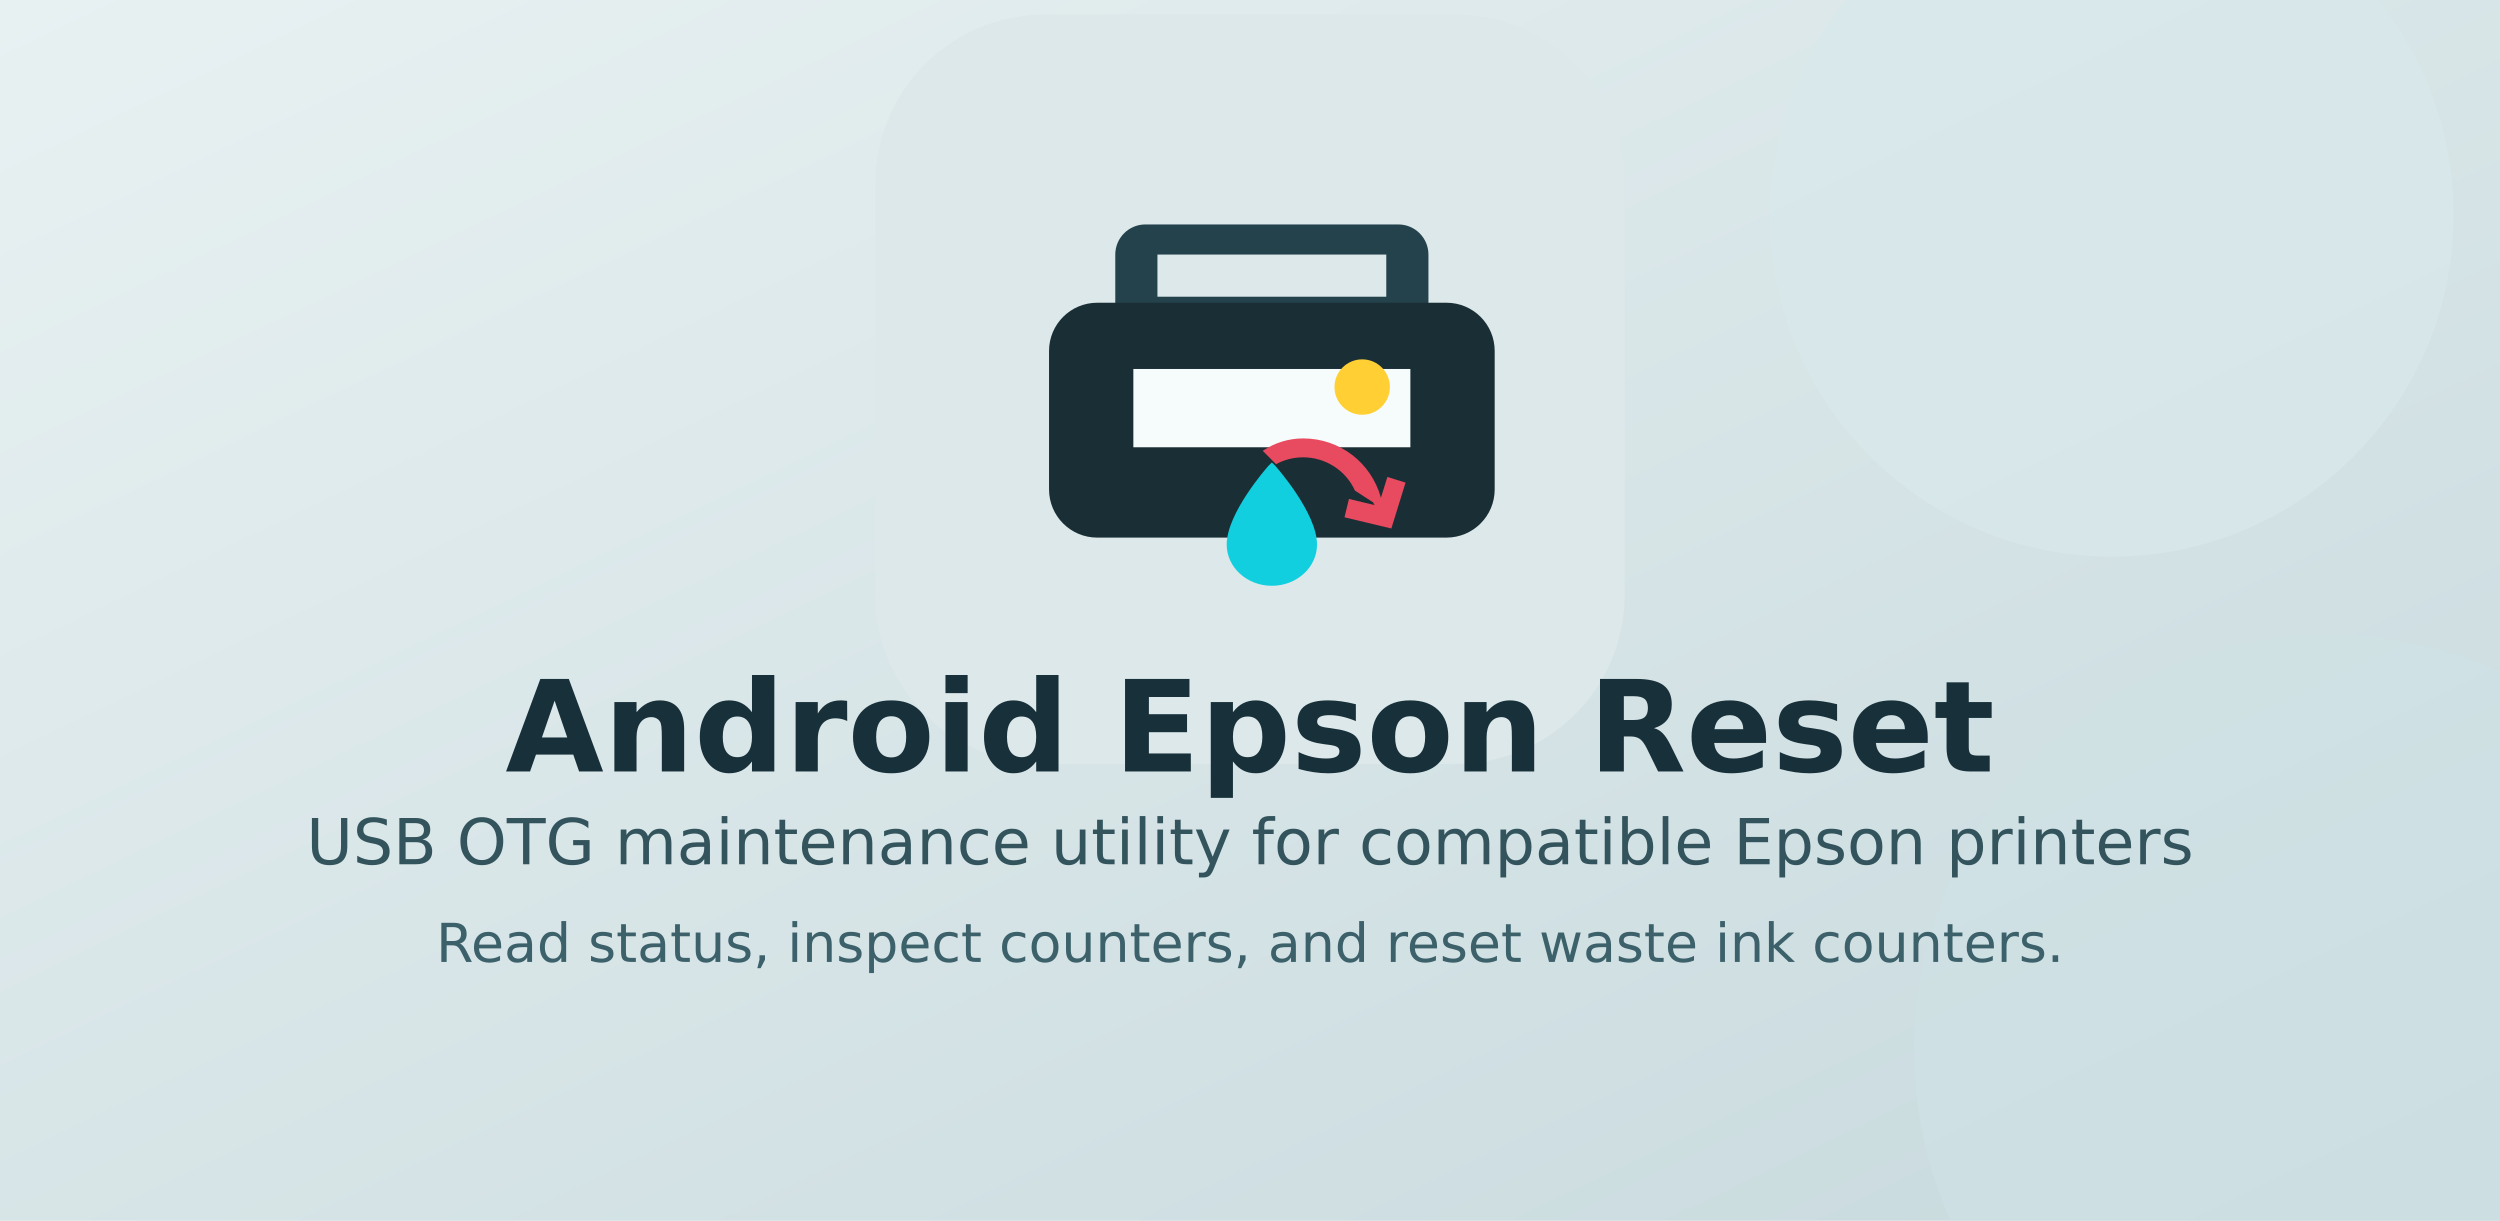
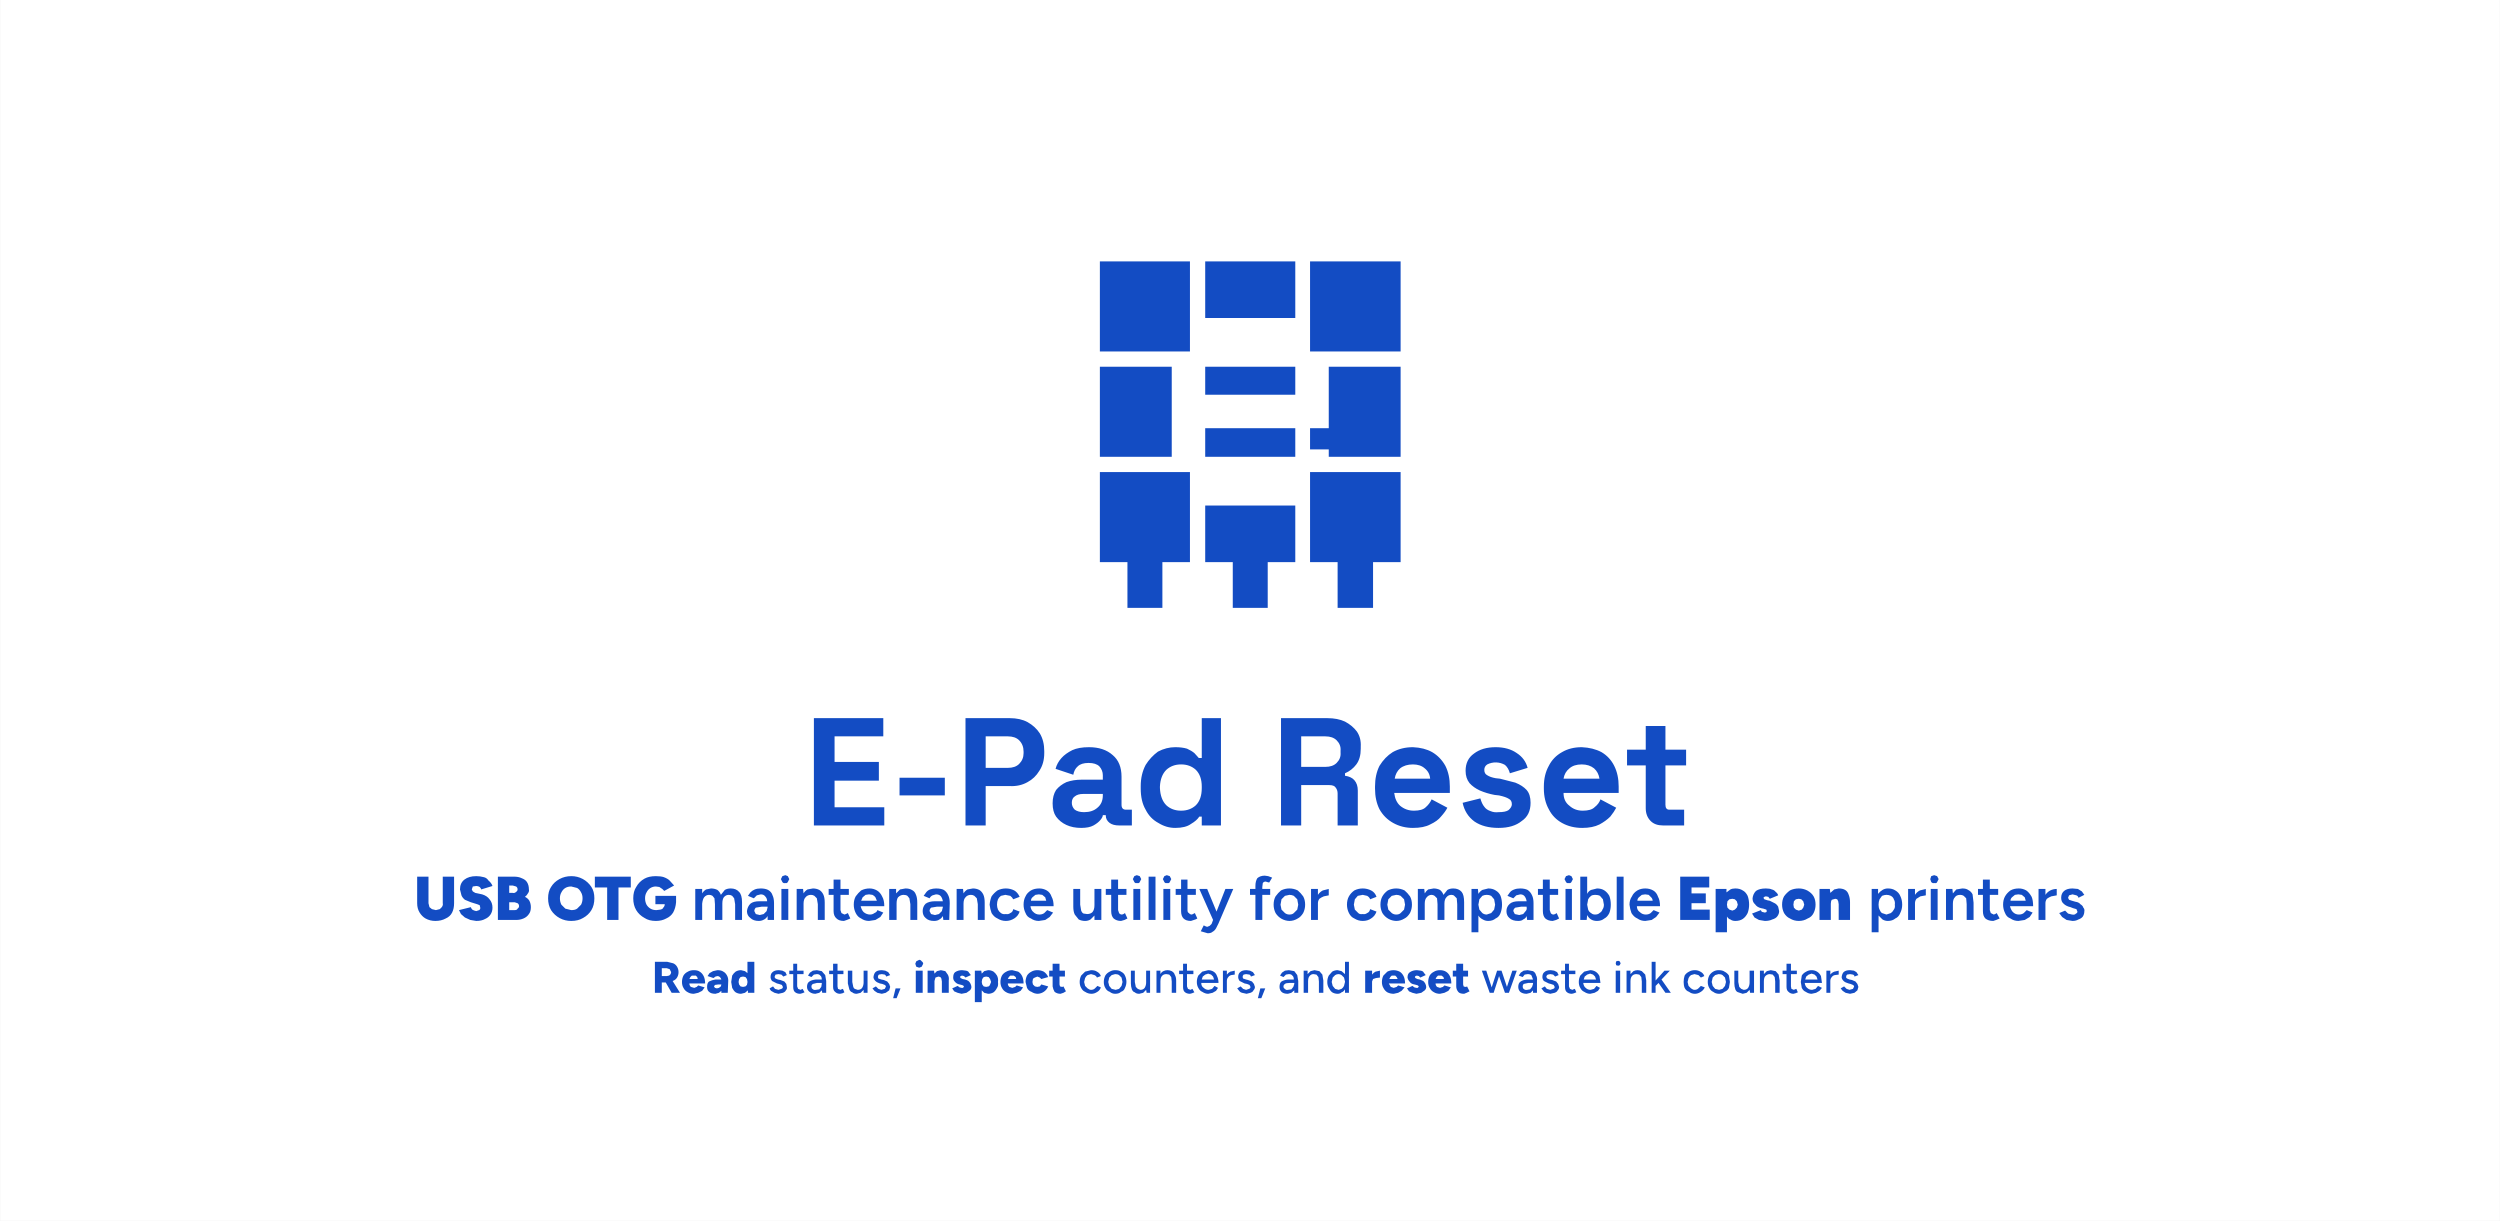
- <svg xmlns="http://www.w3.org/2000/svg" width="1024" height="500" viewBox="0 0 1024 500" version="1.1" id="svg43">
-   <defs id="defs7">
-     <linearGradient id="bg" x1="0" y1="0" x2="1" y2="1">
-       <stop offset="0%" stop-color="#E8F1F2" id="stop2" />
-       <stop offset="100%" stop-color="#C7D9DD" id="stop4" />
-     </linearGradient>
-   </defs>
-   <rect width="1024" height="500" fill="url(#bg)" id="rect9" />
-   <circle cx="865" cy="88" r="140" fill="#D8E8EB" opacity="0.75" id="circle11" />
-   <circle cx="954" cy="430" r="170" fill="#D0E2E6" opacity="0.55" id="circle13" />
-   <g id="g41" transform="matrix(1.827191,0,0,1.827191,-423.5216,-118.286)">
-     <rect x="428" y="68" width="168" height="168" rx="38" fill="#dce8ea" id="rect23" />
-     <g transform="matrix(1.35,0,0,1.35,444,84)" id="g39">
-       <path fill="#24424b" d="m 33,23 h 42 a 5,5 0 0 1 5,5 V 39 H 28 V 28 a 5,5 0 0 1 5,-5 z" id="path25" />
-       <path fill="#1a2e35" d="m 25,36 h 58 a 8,8 0 0 1 8,8 v 23 a 8,8 0 0 1 -8,8 H 25 A 8,8 0 0 1 17,67 V 44 a 8,8 0 0 1 8,-8 z" id="path27" />
-       <path fill="#f6fbfb" d="M 31,47 H 77 V 60 H 31 Z" id="path29" />
-       <path fill="#dce8ea" d="m 35,28 h 38 v 7 H 35 Z" id="path31" />
-       <circle cx="69" cy="50" r="4.6" fill="#ffcf33" id="circle33" />
-       <path fill="#12cfe0" d="m 54,83 c -4.15,0 -7.5,-3.07 -7.5,-6.85 0,-5.22 6.69,-12.8 6.98,-13.12 l 0.52,-0.5 0.52,0.5 c 0.29,0.32 6.98,7.9 6.98,13.12 0,3.78 -3.35,6.85 -7.5,6.85 z" id="path35" />
-       <path fill="#e84a5f" d="m 67.8,67.2 c -1.52,-3.37 -4.91,-5.53 -8.61,-5.53 -1.61,0 -3.14,0.4 -4.49,1.14 l -2.22,-2.22 c 1.97,-1.33 4.32,-2.06 6.71,-2.06 6.09,0 11.32,4.03 12.92,9.85 l 1.07,-3.45 3.02,0.94 -2.36,7.62 -7.78,-1.86 0.74,-3.05 4.25,1.02 C 70.97,69.45 70.89,69.29 70.8,69.14 Z" id="path37" />
-     </g>
-   </g>
-   <g fill="#173039" id="g21">
-     <text x="512" y="316" text-anchor="middle" font-family="DejaVu Sans, Sans-Serif" font-size="52" font-weight="700" id="text15">
-       Android Epson Reset
-     </text>
-     <text x="512" y="354" text-anchor="middle" font-family="DejaVu Sans, Sans-Serif" font-size="26" font-weight="500" fill="#33545C" id="text17">
-       USB OTG maintenance utility for compatible Epson printers
-     </text>
-     <text x="512" y="394" text-anchor="middle" font-family="DejaVu Sans, Sans-Serif" font-size="22" fill="#3C616A" id="text19">
-       Read status, inspect counters, and reset waste ink counters.
-     </text>
+ <svg xmlns="http://www.w3.org/2000/svg" xml:space="preserve" width="1024" height="500" fill-rule="evenodd" clip-rule="evenodd" image-rendering="optimizeQuality" shape-rendering="geometricPrecision" text-rendering="geometricPrecision" version="1.0" viewBox="0 0 5078 2480">
+   <g fill-rule="nonzero">
+     <path fill="#fff" d="M0 0h5078v2480H0z" />
+     <path fill="#134cc3" d="M1653 1677v-218h141v37h-99v52h90v38h-90v54h101v37zm795-1146h183v115h-183zm0 339h183v58h-183zm213 89h184v183h-56v93h-72v-93h-56zm-427 0h183v183h-56v93h-71v-93h-56zm214 68h183v115h-56v93h-71v-93h-56zm251-282h146v183h-146v-15h-38v-43h38zm-465 0h146v183h-146zm214 0h183v57h-183zm213-214h184v183h-184zm-427 0h183v183h-183zm298 1488-9-2q-4-1-6-4l-4-5 7-4 5 5 6 2 6-2q3-1 3-4l-2-4-5-2-5-1-10-5q-3-4-3-8 0-7 4-10 4-4 13-4l7 1 6 3 4 6-8 3q-1-3-3-4l-7-1-5 1q-2 2-2 5l1 3 6 2 4 1 8 3 4 5 2 6q0 4-3 7-1 3-6 5zm23 9 5-20h10l-8 20zm61-9q-9 0-13-4t-4-10q0-8 4-11 5-3 13-4h12q0-6-3-8-2-3-7-3l-6 1-5 5-7-3 4-6 6-4 8-1 11 2 6 8 2 12v24h-8v-5l-6 5zm0-8 7-1 4-5 2-6v-2h-10q-7 0-9 2-3 2-3 5 0 4 3 5 2 3 6 2m32 6v-45h8v7l6-6 8-2 10 2 6 7 2 12v25h-9v-23l-1-9-4-5-6-1q-5 0-8 4-3 3-3 11v23zm69 2q-6 0-11-3-4-3-7-9-3-5-3-12t3-13l7-8q5-3 11-3l8 2 7 6v-25h8v63h-8v-7q-3 5-7 6-3 3-8 3m2-8 6-2q3-2 5-6l2-8v-1l-2-8-5-5q-3-2-6-2-4 0-7 2l-5 5-2 9 2 8 5 6zm307 6-16-45h9l11 34 11-34h9l11 33 11-33h9l-16 45h-8l-12-34-11 34zm75 2q-8 0-13-4-4-4-4-10 0-8 5-11 4-3 13-4h12l-3-8q-2-3-8-3l-6 1-4 5-8-3 4-6 6-4 8-1 11 2q5 3 6 8 3 5 2 12v24h-8v-5l-5 5zm1-8 6-1 4-5 2-6v-2h-10l-9 2q-2 2-2 5 0 4 2 5 3 3 7 2m47 8-8-2q-4-1-6-4l-4-5 7-4 4 5 7 2 6-2q3-1 3-4l-2-4-6-2-4-1-10-5q-3-4-3-8 0-7 4-10 4-4 13-4l7 1 6 3 3 6-7 3-4-4-6-1-5 1q-3 2-3 5l2 3 5 2 5 1 8 3 4 5 2 6q0 4-3 7-1 3-6 5zm44 0q-7 0-11-4-3-3-3-10v-26h-8v-7h8v-14h8v14h13v7h-13v25l2 5 5 2 2-1 3-1 3 7-5 2zm37 0q-6 0-12-4-5-2-8-8-3-5-3-12t3-13l8-8 12-3q6 0 11 3t8 9l2 14h-35q1 7 5 10 4 4 10 4l7-2 5-6 7 4-4 6-7 4zm-13-29h25l-2-6-4-4-6-2-6 2-5 4zm65 27v-45h9v45zm5-55-4-1-1-4 1-4 4-1 3 1 2 4-2 4zm17 55v-45h8v7l6-6a19 19 0 0 1 17 0l7 7 2 12v25h-9v-23l-1-9-4-5-6-1q-6 0-9 4-3 3-3 11v23zm51 0v-63h8v38l18-20h11l-17 18 19 27h-11l-14-20-6 6v14zm88 2q-7 0-12-4-6-2-9-8-2-5-2-12t2-13q3-5 9-8 5-3 12-3 6 0 11 3 6 3 8 9l-7 3-5-5-8-2-7 2q-3 2-5 6l-2 8 2 8 5 5q4 3 7 3 5 0 8-3l5-5 8 3q-3 6-8 9-6 4-12 4m49 0q-7 0-12-4-5-2-8-8-3-5-3-12t3-13q3-5 8-8t11-3q8 0 12 3 6 3 9 8l2 13-2 12q-3 6-9 8-5 4-11 4m0-8 7-2 5-6 2-8-2-9-5-5q-3-2-8-2l-7 2-5 5-2 9 2 8 5 6zm48 8-9-3q-4-1-6-6-2-6-2-12v-26h8v23l2 10 4 4 5 2q6 0 9-4 3-5 3-11v-24h9v45h-8l-1-6-6 6zm35-2v-45h8v7l6-6 8-2 10 2 6 7 2 12v25h-9v-23l-1-9-4-5-6-1q-5 0-9 4-3 3-3 11v23zm68 2q-6 0-10-4-4-3-4-10v-26h-8v-7h8v-14h9v14h12v7h-12v25l1 5 5 2 2-1 3-1 3 7-5 2zm37 0q-6 0-12-4-5-2-8-8l-2-12 2-13q3-5 9-8 5-3 11-3t11 3 8 9l2 14h-35q1 7 5 10 4 4 10 4l7-2 5-6 8 4-5 6-7 4zm-13-29h25l-2-6-4-4-6-2-6 2-5 4zm43 27v-45h8v8q3-4 8-6l9-2v8l-8 1q-4 1-6 4-3 3-3 8v24zm48 2-9-2-6-4-4-5 7-4 5 5 6 2 7-2 2-4q1-2-2-4l-5-2-4-1q-7-2-10-5-4-4-4-8 1-7 4-10 4-4 13-4l8 1 5 3 4 6-8 3q0-3-3-4l-6-1-6 1q-2 2-2 5 0 2 2 3l5 2 5 1 7 3 4 5 2 6-2 7-6 5zm-2428-2v-63h25l12 3q5 2 8 7t3 11-3 11-9 7l15 24h-17l-12-21h-8v21zm14-34h10l5-1 3-3 1-4-3-6-6-2h-10zm65 36q-7 0-12-3-6-3-9-9-3-5-3-12t3-13q3-5 9-8 5-3 12-3 8 0 12 3 5 3 8 9t3 15h-32q0 4 3 7l7 2 5-2 3-3 13 4-5 7-8 4zm-9-30h17l-1-4-3-3h-8l-3 3zm53 30q-9 0-13-4-4-3-4-10 0-8 4-11 6-3 13-4h12q-1-3-3-5t-5-2l-4 1-4 3-12-4 4-6 7-4 9-2q8 0 12 3 4 2 7 7t3 11l-1 25h-13v-4l-5 4zm3-11 4-1 4-3 1-4h-6l-7 1-2 3 2 3zm49 11q-6 0-11-3-4-3-7-9l-2-12 2-13q3-5 7-8 5-3 11-3l8 2 5 4v-23h14v63h-13v-5l-6 5zm4-14 5-1 3-3 1-5v-2l-1-5-3-4-5-1-5 1-3 4-1 6 1 5 3 4zm351 12v-45h14v45zm7-51-6-2-2-6 2-5 6-3q3 0 5 3 3 2 3 5l-3 6zm17 51v-45h13l1 6 5-5 8-2 9 2 5 7q3 5 2 12v25h-14v-23l-1-6-2-3-4-1-6 2-2 7v24zm69 2-8-2-7-3-4-6 11-5 4 3 4 1h3l2-3-2-2-3-1-4-1q-6-1-10-6-3-3-3-8 0-8 4-11 6-4 14-4l8 1q5 1 6 4l4 5-11 5-3-3-4-1-3 1-1 2 1 2 4 2 5 1q4 1 7 3a18 18 0 0 1 6 12q0 4-3 7l-7 5zm27 17v-64h13l1 6 5-5 8-2q6 0 11 3 4 3 7 8 3 6 2 13 1 8-2 12-3 6-7 9-5 3-11 3l-8-2-5-5v24zm23-31 5-1q2-1 3-4l2-5-2-6-3-4-5-1-5 1-3 4-1 6 1 5 3 4zm53 14q-7 0-12-3-6-3-9-9-3-5-3-12t3-13q3-5 9-8 5-3 12-3l12 3q5 3 8 9t3 15h-32q0 4 3 7l6 2 6-2 3-3 13 4-5 7-8 4zm-9-30h17l-1-4-4-3h-7l-3 3zm61 30q-7 0-13-4-6-2-9-8l-3-12q0-7 3-13 3-5 9-8 5-3 12-3t13 3q6 4 9 11l-14 4-3-3-5-2-5 2q-3 1-4 3l-1 6 1 5 4 4 5 1 5-1 3-4 14 4a24 24 0 0 1-21 15m46 0q-7 0-12-4-3-5-4-11v-20h-7v-12h7v-14h14v14h11v12h-11v16l1 4 4 1h1l2-1 5 10-5 3zm619-2v-45h14v8q3-4 7-6l9-2v14l-8 1-6 2-2 5v23zm58 2q-7 0-13-3-5-3-8-9-3-5-3-12t3-13l8-8a28 28 0 0 1 25 0q5 3 8 9t3 15h-33l4 7 6 2 6-2 3-3 13 4-6 7-7 4zm-9-30h17l-2-4-3-3h-7l-3 3zm55 30-8-2-7-3-4-6 11-5 4 3 4 1h3l2-3-2-2-3-1-4-1q-7-1-10-6-3-3-4-8 0-8 5-11 6-4 14-4l8 1q5 1 6 4l4 5-11 5-3-3-4-1-3 1-1 2 1 2 4 2 5 1 7 3a18 18 0 0 1 6 12q0 4-3 7l-7 5zm48 0q-7 0-12-3-6-3-9-9-3-5-3-12t3-13q3-5 9-8 5-3 12-3t12 3 8 9 3 15h-32q0 4 3 7l6 2 6-2 3-3 13 4-5 7-8 4zm-9-30h17l-1-4-4-3h-7l-3 3zm58 30q-9 0-12-4-4-5-4-11v-20h-7v-12h7v-14h14v14h10v12h-10v16l1 4 3 1h2l2-1 5 10-6 3zm-1393 0-8-2-7-4q-2-2-3-5l7-4 4 5 7 2 6-2q3-1 3-4l-2-4-6-2-4-1-10-5q-3-4-3-8 0-7 4-10 4-4 13-4l7 1 6 3 3 6-7 3-4-4-6-1-6 1-2 5 2 3 5 2 5 1 8 3 4 5 1 6q1 4-2 7-1 3-6 5zm44 0q-7 0-11-4-3-3-3-10v-26h-8v-7h8v-14h8v14h13v7h-13v25l2 5 5 2 2-1 2-1 4 7-5 2zm31 0q-7 0-12-4t-5-10q0-8 5-11 4-3 13-4h12q0-6-3-8-2-3-7-3l-6 1-5 5-7-3 4-6 6-4 8-1 10 2 7 8 2 12v24h-8l-1-5-5 5zm1-8 7-1 4-5 1-6v-2h-10l-8 2q-3 2-3 5 0 4 2 5 3 3 7 2m49 8q-6 0-10-4-4-3-4-10v-26h-8v-7h8v-14h9v14h12v7h-12v25l1 5 5 2 2-1 3-1 3 7-4 2zm34 0q-6 0-9-3-4-1-6-6l-3-12v-26h9v23l2 10q1 3 3 4l6 2q6 0 9-4 3-5 3-11v-24h8v45h-8v-6l-6 6zm51 0-9-2-6-4-4-5 7-4 5 5 6 2 7-2 2-4q1-2-2-4l-5-2-5-1q-6-2-9-5-4-4-4-8 1-7 4-10 4-4 13-4l7 1 6 3 4 6-8 3q-1-3-3-4l-6-1-6 1q-2 2-2 5l1 3 6 2 5 1 7 3 4 5 2 6-2 7-7 5zm23 9 5-20h10l-8 20zm403-9q-7 0-13-4-5-2-8-8-3-5-3-12t3-13l8-8 12-3q8 0 12 3 6 3 8 9l-8 3q-1-3-5-5l-7-2-7 2q-3 2-5 6l-2 8 2 8 5 5q4 3 7 3 5 0 8-3l5-5 7 3q-2 6-7 9-6 4-12 4m48 0q-6 0-11-4-6-2-9-8-3-5-3-12t3-13q3-5 9-8 5-3 11-3 8 0 12 3 6 3 8 8a28 28 0 0 1 0 25q-2 6-8 8-4 4-12 4m1-8 7-2 5-6 2-8-2-9-5-5q-3-2-8-2l-7 2-5 5-2 9 2 8 5 6zm48 8q-6 0-9-3-4-1-6-6-2-6-2-12v-26h8v23l2 10 4 4 5 2q6 0 9-4 3-5 3-11v-24h8v45h-7l-1-6-6 6zm35-2v-45h8v7q2-4 6-6a19 19 0 0 1 17 0q5 3 6 7 3 5 3 12v25h-9v-23l-1-9-4-5-6-1q-6 0-9 4-3 3-3 11v23zm68 2q-7 0-11-4-3-3-3-10v-26h-8v-7h8v-14h8v14h13v7h-13v25l2 5 5 2 2-1 2-1 4 7-5 2zm37 0q-6 0-12-4-5-2-8-8-3-5-3-12t3-13l8-8 12-3q6 0 11 3t7 9q3 6 3 14h-35q0 7 5 10 4 4 10 4l7-2 5-6 7 4-4 6-7 4zm-13-29h25l-2-6-4-4-6-2-6 2-5 4zm43 27v-45h8v8q3-4 7-6l9-2v8l-7 1q-4 1-6 4-3 3-3 8v24zm352-146a34 34 0 0 1-28-16q-4-8-4-17 0-10 4-17t11-12q8-4 17-4t17 4q6 5 11 12 4 7 4 17 0 9-4 17-5 8-11 11-8 5-17 5m0-13q6 0 9-3l7-7 2-10-2-11-7-7q-4-2-9-2l-9 2-7 7-2 11 2 10 7 7q4 3 9 3m44 11v-63h13l1 9q3-5 7-8l11-2q7 0 13 3 5 4 7 10l8-10q5-3 12-3 11 0 17 7 5 6 5 21v36h-14v-32l-1-12-5-5q-2-2-6-2-6 0-10 5-4 4-4 13v33h-14v-32l-1-12-5-5q-3-2-6-2-6 0-10 5-4 4-4 13v33zm109 25v-88h13l1 10q3-5 8-8l12-3q9 0 15 4 7 4 10 11 3 8 3 18 0 9-3 17t-10 11q-6 5-15 5-6 0-11-3-6-3-9-8v34zm31-36 9-3 6-7 2-10-2-11-6-7q-4-2-9-2t-9 2l-6 7-2 11 2 10 6 7q4 3 9 3m64 13q-12 0-18-6-6-5-6-14t7-15q6-5 18-5h16q-1-6-4-10t-9-4l-8 2-6 6-12-5 5-7q3-4 9-6 5-2 12-2 9 0 15 3 6 4 9 11 3 6 3 16v34h-13l-1-8q-2 5-7 7-3 3-10 3m2-12 8-2 5-6q3-3 2-8v-1h-11l-12 2q-4 3-4 7l3 6zm68 12q-9 0-15-5-5-5-5-15v-33h-10v-12h10v-19h14v19h17v12h-17v31l2 6q2 3 6 3l3-1 3-2 5 11-6 3zm26-2v-63h13v63zm7-75q-4 1-6-2l-3-6 3-6 6-2 5 2 3 6-3 6q-2 3-5 2m57 77q-7 0-12-3t-8-9l-1 10h-13v-88h14v35q3-6 8-8l12-3q9 0 15 4t10 11q3 8 3 18 0 9-3 17-4 8-10 11-6 5-15 5m-4-13q6 0 9-3 5-3 6-7 3-4 3-10l-2-11-6-7q-4-2-10-2-5 0-8 2-4 3-6 7l-2 11 2 10q2 5 6 7 3 3 8 3m44 11v-88h14v88zm58 2q-9 0-16-5-7-3-12-11-3-8-4-17 0-10 5-17 3-7 11-12 7-4 16-4t16 4 10 13q4 7 4 19h-47q0 8 6 12 5 5 12 5 6 0 10-3l6-6 12 5-7 9-9 6zm-16-41h31q0-4-3-7l-5-5-7-1-7 1-6 5q-3 3-3 7m476 64v-88h13v10q4-5 9-8t11-3q9 0 15 4 7 4 10 11 4 8 4 18 0 9-4 17-3 8-10 11-6 5-15 5-6 0-11-3l-8-8v34zm30-36 9-3q4-3 6-7 3-4 2-10 1-6-2-11-1-4-6-7-4-2-9-2-4 0-9 2l-5 7q-2 5-2 11t2 10q2 5 5 7zm44 11v-63h14v12q4-6 10-9l12-3v13l-11 2-8 5q-3 4-3 9v34zm46 0v-63h14v63zm7-75q-3 1-6-2l-2-6 2-6 6-2 6 2 3 6-3 6q-1 3-6 2m24 75v-63h13l1 9 7-8 12-2q8 0 12 3 6 3 9 9l2 17v35h-14v-32l-1-12-5-5q-3-2-7-2-8 0-11 5-4 4-4 13v33zm96 2q-10 0-16-5-5-5-5-15v-33h-10v-12h10v-19h14v19h17v12h-17v31l2 6 6 3 3-1 3-2 6 11-7 3zm51 0q-9 0-16-5-8-3-11-11-4-8-4-17 0-10 4-17t11-12q7-4 17-4 8 0 15 4 6 4 11 13 3 7 3 19h-47q2 8 6 12 5 5 12 5 6 0 10-3l6-6 12 5-6 9-10 6zm-16-41h31l-2-7-6-5-7-1-7 1-6 5q-3 3-3 7m57 39v-63h14v12q4-6 10-9t13-3v13l-11 2q-5 2-9 5-3 4-3 9v34zm69 2-12-2-9-6-6-8 12-5 6 6 8 2q6 1 8-2 3-1 3-4l-2-5-7-2-5-2q-9-2-14-7-5-4-5-12 0-9 6-14t17-5l11 1 8 5 5 7-12 6q0-3-4-5l-8-2-7 2-2 5 2 4 6 2 7 2q7 1 10 5 5 3 6 7 3 3 2 8 0 5-3 10-3 4-9 6-5 3-12 3m-3326 0q-11 0-20-5-7-4-12-12t-5-19v-54h23v54l2 8 5 4 8 2 8-2 4-4q3-4 2-8v-54h23v54q0 11-4 19t-13 12q-9 5-21 5m83 0-12-2-11-5-8-7-4-8 24-6q1 3 3 5 3 2 8 3l6-2q3-2 2-6l-1-4-5-2-13-4-12-5q-5-4-7-9l-3-12q0-13 9-20t24-7q8 0 15 2 6 1 10 7 6 5 8 11l-23 7q0-2-3-5-3-2-7-2l-7 1-2 6 2 4 5 3 14 3q10 3 15 10 6 7 6 17 0 8-4 14t-11 9q-7 4-18 4m44-2v-88h32q10 0 16 3 8 3 11 8 4 6 4 15 1 4-2 8-2 4-6 7 6 3 9 8 3 6 3 13 0 9-4 14-4 6-11 9t-15 3zm23-20h11q5 0 6-3 3-2 3-5 0-4-3-6l-6-2h-11zm0-35h7q4 1 7-2 3-2 3-5 0-4-3-6l-7-2h-7zm126 57a48 48 0 0 1-41-22q-6-10-6-24t6-23q6-10 17-16t24-6a48 48 0 0 1 41 22q6 9 6 23t-6 24-17 16q-10 6-24 6m0-22q8 0 12-3l8-8q3-6 3-13t-3-12q-3-6-8-9l-12-3q-7 0-12 3t-8 9q-3 5-3 12t3 13l8 8zm73 20v-66h-25v-22h73v22h-25v66zm99 2q-14 0-23-6-11-6-17-16t-6-24 6-23q6-11 17-17 9-5 23-5 10 0 16 2 8 3 12 7l9 10-20 11-4-4-6-4-7-1q-6 0-11 3t-8 9q-3 5-3 12t3 13q3 5 8 8t12 3l8-1q5-1 6-4 3-3 3-7h-19v-17h42v13q-1 12-6 21-5 8-14 12-9 5-21 5m2081-2v-88h59v22h-36v12h29v20h-29v13h37v21zm72 25v-88h22v7l8-6q4-2 10-2 9 0 15 4 6 3 10 11 3 8 3 18 0 9-3 17-4 8-10 12t-15 4q-6 0-10-3-4-1-7-6v32zm34-44 5-2 4-4 2-6-2-7-4-4-5-1-6 1-4 4-1 7 1 6 4 4zm66 21-12-2-9-5-5-8 18-7q1 4 4 4l4 1 3-1 1-2-1-3-6-2-5-1q-8-2-12-8-5-4-5-12 1-9 7-15 7-5 20-5 8 0 12 2 5 1 8 5 4 3 5 7l-17 7-3-4-5-1-3 1-2 2 2 3 6 2 5 1 10 5q4 2 7 7l2 9q0 6-4 11-3 4-10 6-6 3-15 3m69 0q-10 0-18-5-7-3-12-11-4-8-4-17 0-10 4-17 5-7 12-12 8-4 18-4 9 0 17 4 9 5 13 12t4 17q0 9-4 17t-12 11q-8 5-18 5m0-21 6-2 3-4 2-6-2-7-4-4-5-1-6 1-4 4-1 7 1 6 4 4zm42 19v-63h21l1 8 8-7 9-2q8 0 13 3t7 9q3 7 3 16v36h-23v-32l-1-6-2-4-4-1-7 2q-2 3-2 8v33zm-2284 0v-63h14v9q3-5 8-8l10-2q7 0 13 3 5 4 7 10l8-10q5-3 12-3 11 0 17 7 6 6 6 21v36h-14v-32l-2-12-4-5q-3-2-7-2-6 0-10 5-3 4-3 13v33h-15v-32l-1-12-4-5q-3-2-7-2-6 0-10 5-3 4-4 13v33zm129 2q-11 0-17-6-7-5-7-14 1-9 7-15 6-5 18-5h16q0-6-4-10-3-4-9-4l-8 2-6 6-12-5 5-7q4-4 9-6t12-2q9 0 15 3 7 4 9 11 3 6 3 16v34h-13v-8q-3 5-7 7-5 3-11 3m2-12 8-2 6-6 2-8v-1h-12l-12 2q-3 3-3 7l3 6zm44 10v-63h14v63zm8-75q-4 1-6-2l-3-6 3-6 6-2 5 2 3 6-3 6q-2 3-5 2m23 75v-63h13l1 9q3-5 8-8l11-2q7 0 13 3 5 3 8 9t3 17v35h-14v-32l-2-12-5-5q-3-2-7-2-7 0-11 5-4 4-4 13v33zm96 2q-10 0-15-5-6-5-6-15v-33h-10v-12h10v-19h14v19h17v12h-17v31l2 6 6 3 3-1 4-2 5 11-7 3zm51 0q-9 0-16-5-7-3-11-11t-4-17q0-10 4-17 5-7 11-12 8-4 17-4 8 0 15 4t11 13q4 7 4 19h-48q2 8 6 12 6 5 13 5 5 0 9-3 5-2 6-6l12 5-6 9-10 6zm-16-41h32l-3-7q-2-3-6-5l-7-1-7 1-6 5zm57 39v-63h14v9l8-8 11-2q8 0 13 3 6 3 8 9 3 6 3 17v35h-14v-32l-2-12-4-5q-3-2-8-2-6 0-11 5-3 4-3 13v33zm91 2q-11 0-17-6-6-5-6-14t6-15q7-5 19-5h16q-1-6-4-10t-10-4l-7 2q-4 2-6 6l-12-5 5-7q3-4 8-6 6-2 12-2 10 0 16 3 6 4 9 11 3 6 3 16l-1 34h-12l-1-8q-3 5-7 7-4 3-11 3m2-12 8-2 6-6 2-8v-1h-12l-12 2q-3 3-3 7l3 6zm44 10v-63h13l1 9q3-5 8-8l11-2q7 0 13 3 5 3 8 9t3 17v35h-14v-32l-2-12-5-5q-3-2-7-2-7 0-11 5-4 4-4 13v33zm100 2q-9 0-17-5-7-3-12-11-3-8-4-17 1-10 4-17 5-7 12-12 8-4 17-4t17 4q7 4 11 13l-13 5q-2-4-6-7l-10-2-9 2q-4 3-6 7-2 5-2 11 0 5 2 10 2 4 6 7t10 2q5 1 9-2 5-2 6-8l13 5q-3 9-11 14t-17 5m67 0q-9 0-16-5-8-3-11-11-4-8-4-17 0-10 4-17 3-7 11-12 7-4 17-4 8 0 15 4t10 13q4 7 4 19h-47q1 8 6 12 5 5 12 5 6 0 10-3l6-6 12 5-7 9-9 6zm-16-41h31l-2-7-6-5-7-1-7 1-6 5q-3 3-3 7m110 41q-7 0-13-3l-8-10q-3-6-3-16v-36h14v32l2 12q2 5 5 6l7 1q7 0 11-4 4-5 4-14v-33h14v63h-14v-9l-8 8q-5 3-11 3m73 0q-9 0-15-5-5-5-5-15v-33h-11v-12h11v-19h14v19h17v12h-17v31l2 6q2 3 6 3l3-1 3-2 5 11-6 3zm25-2v-63h14v63zm7-75q-3 1-5-2l-3-6 3-6 5-2 6 2 3 6-3 6q-1 3-6 2m24 75v-88h14v88zm30 0v-63h14v63zm7-75q-3 1-5-2l-3-6 3-6 5-2 6 2 3 6-3 6q-1 3-6 2m49 77q-10 0-15-5t-5-15v-33h-11v-12h11v-19h13v19h17v12h-17v31q0 5 3 6 2 3 6 3l2-1 4-2 5 11q-3 2-7 3zm34 25-7-2-7-2 6-12 4 2 3 1 5-2 4-4 3-8-28-63h16l19 46 18-46h16l-30 70-5 10q-3 5-7 7-3 3-10 3m97-27v-51h-11v-12h11v-6q0-10 4-16 6-5 15-5l7 1 8 3-6 10-4-1-3-1q-4 0-6 3l-1 8v4h16v12h-16v51zm69 2a34 34 0 0 1-28-16q-4-8-4-17 0-10 4-17 5-7 11-12 8-4 17-4t17 4q6 5 11 12 4 7 4 17 0 9-4 17-5 8-11 11-8 5-17 5m0-13q6 0 9-3l7-7 2-10-2-11-7-7q-4-2-9-2l-9 2-7 7-2 11 2 10 7 7q4 3 9 3m44 11v-63h14v12q4-6 10-9l12-3v13l-10 2q-5 2-9 5-3 4-3 9v34zm105 2q-9 0-17-5-7-3-11-11t-4-17q0-10 4-17t11-12q8-4 17-4t17 4 11 13l-13 5q-1-4-6-7l-9-2-10 2-6 7-2 11 2 10 7 7q3 3 9 2 5 1 9-2 5-2 6-8l13 5q-3 9-11 14-7 5-17 5m-941-255v-36h92v36zm134 61v-218h90q21 0 36 8 16 9 25 23 9 15 9 36v4q0 21-10 36-9 15-24 23-16 9-36 8h-49v80zm41-117h45q15 0 23-8 9-9 9-22v-3q0-14-9-23-8-8-23-8h-45zm194 122q-17 0-30-6t-21-17q-7-10-7-27 0-16 7-27 8-10 21-16 14-5 31-5h43v-9q0-10-7-18-7-7-22-7t-22 7q-7 6-9 17l-36-12q3-12 12-22 8-9 22-16 13-6 34-6 30 0 48 16 18 15 18 44v57q0 10 9 10h12v32h-26q-12 0-19-5-8-6-8-15v-1h-6q0 4-5 10t-14 11-25 5m6-32q17 0 27-9 11-9 11-25v-3h-40q-11 0-17 5-6 4-6 13 0 8 6 14 7 5 19 5m185 32q-18 0-34-10-17-9-26-27-10-17-10-43v-5q0-24 10-43 10-16 25-27 17-9 35-9 14 0 24 3 9 4 15 9l9 10h6v-81h39v218h-39v-18h-5q-5 8-17 15-11 8-32 8m12-35q18 0 30-11 12-12 12-35v-3q0-22-12-34-12-11-30-11t-30 11q-12 12-13 34v3q1 23 13 35 12 11 30 11m203 30v-218h94q21 0 36 7 15 8 24 20 9 13 8 31v4q0 20-9 32t-23 18v5q13 2 19 9 7 8 7 21v71h-41v-65q0-7-4-12-3-5-13-5h-57v82zm41-119h49q15 0 23-8 9-9 8-21v-4q1-12-8-21-8-8-23-8h-49zm227 124q-22 0-40-10t-28-28q-9-18-9-42v-4q0-24 9-42 11-18 27-28 18-10 41-10 23 1 39 10 17 10 27 28 9 18 9 42v13h-113q2 17 12 26 12 10 28 10 17 0 24-7 8-7 12-16l32 17q-4 8-13 18-7 9-22 16-13 7-35 7m-37-100h72q-1-13-11-21-9-8-24-8-16 0-26 8-9 8-11 21m211 100q-30 0-49-13-19-14-24-38l36-9q3 11 8 17 4 6 13 9 7 3 16 2 14 0 20-4 7-6 7-12 0-8-6-11-6-4-20-7l-9-1q-16-3-30-9-13-6-21-15-8-10-8-25 0-23 17-35 17-13 44-13 26 0 43 12 17 11 22 30l-36 11q-3-11-10-17a38 38 0 0 0-36-1q-6 4-6 11 0 8 6 11 6 4 17 6l9 1 31 8q15 6 23 15t8 26q0 25-18 37-17 14-47 14m170 0q-23 0-41-10t-27-28q-10-18-10-42v-4q0-24 10-42 9-18 27-28 17-10 40-10 23 1 40 10 17 10 26 28t9 42v13h-112q0 17 12 26 11 10 27 10 17 0 24-7 9-7 12-16l32 17q-4 8-12 18-9 9-22 16-14 7-35 7m-38-100h73q-2-13-11-21-10-8-25-8-16 0-25 8-10 8-12 21m202 95q-16 0-25-9-10-10-10-26v-87h-38v-32h38v-48h40v48h42v32h-42v80q0 10 8 10h30v32z" />
  </g>
</svg>
